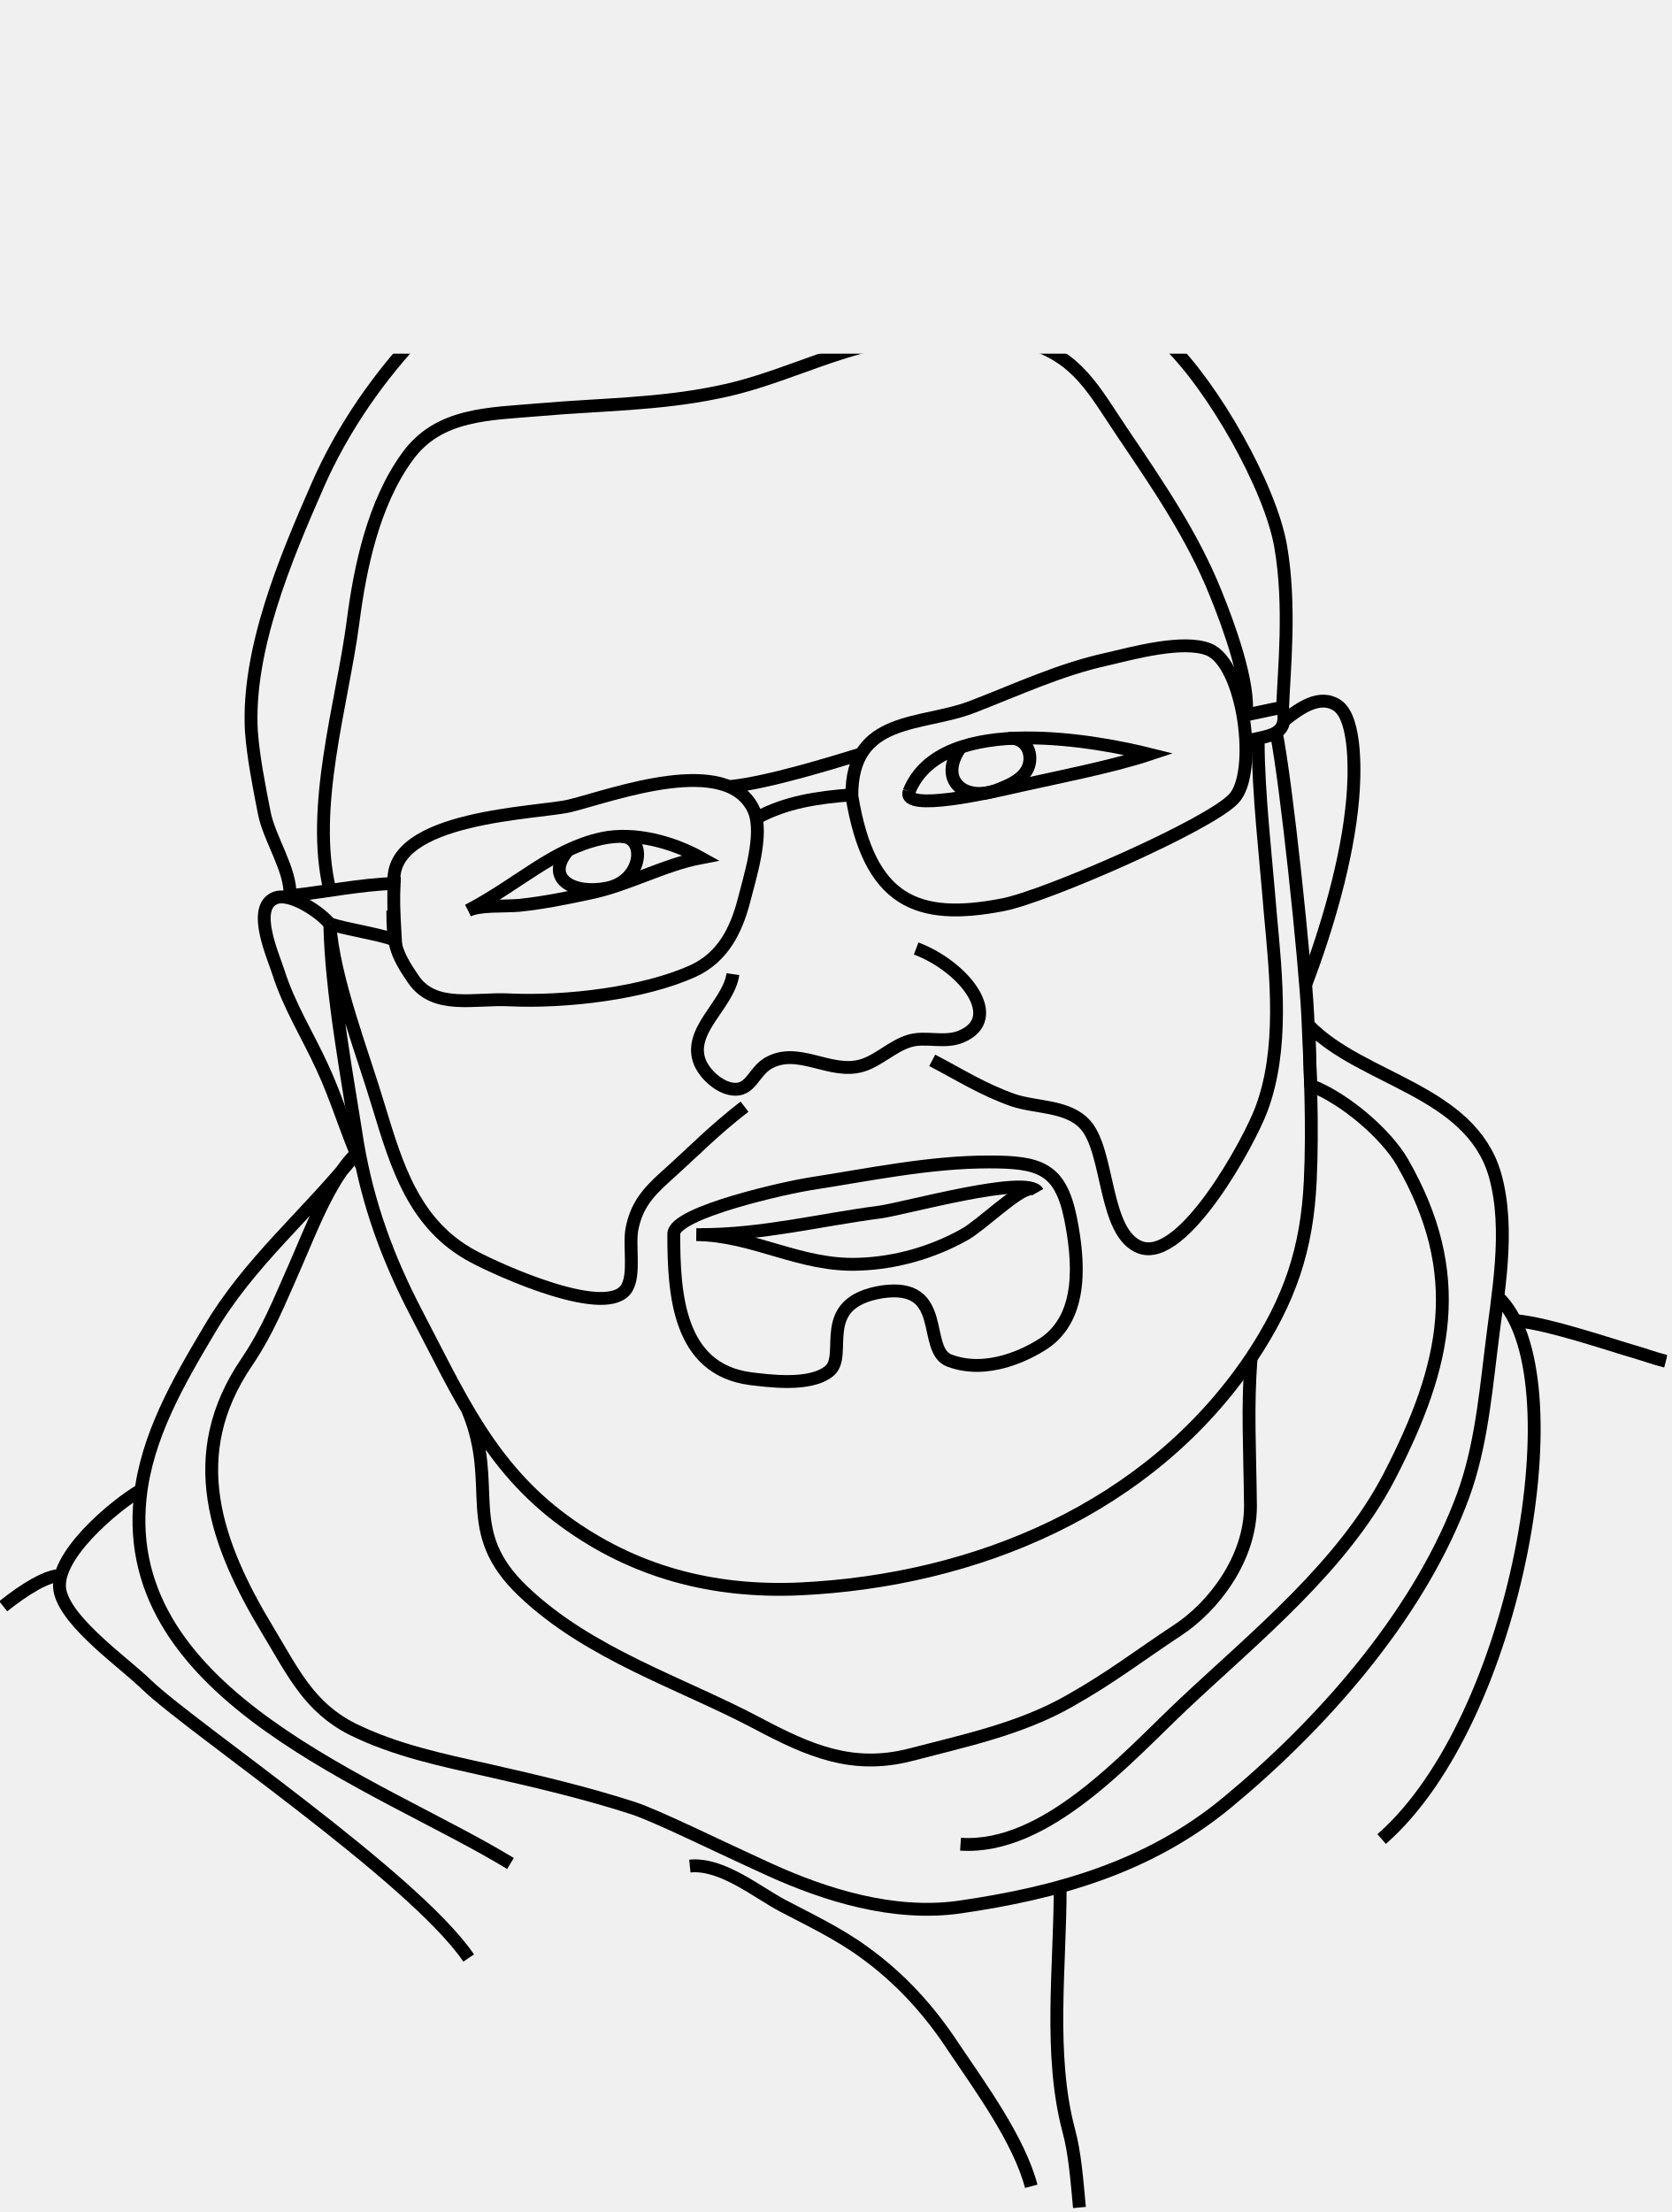
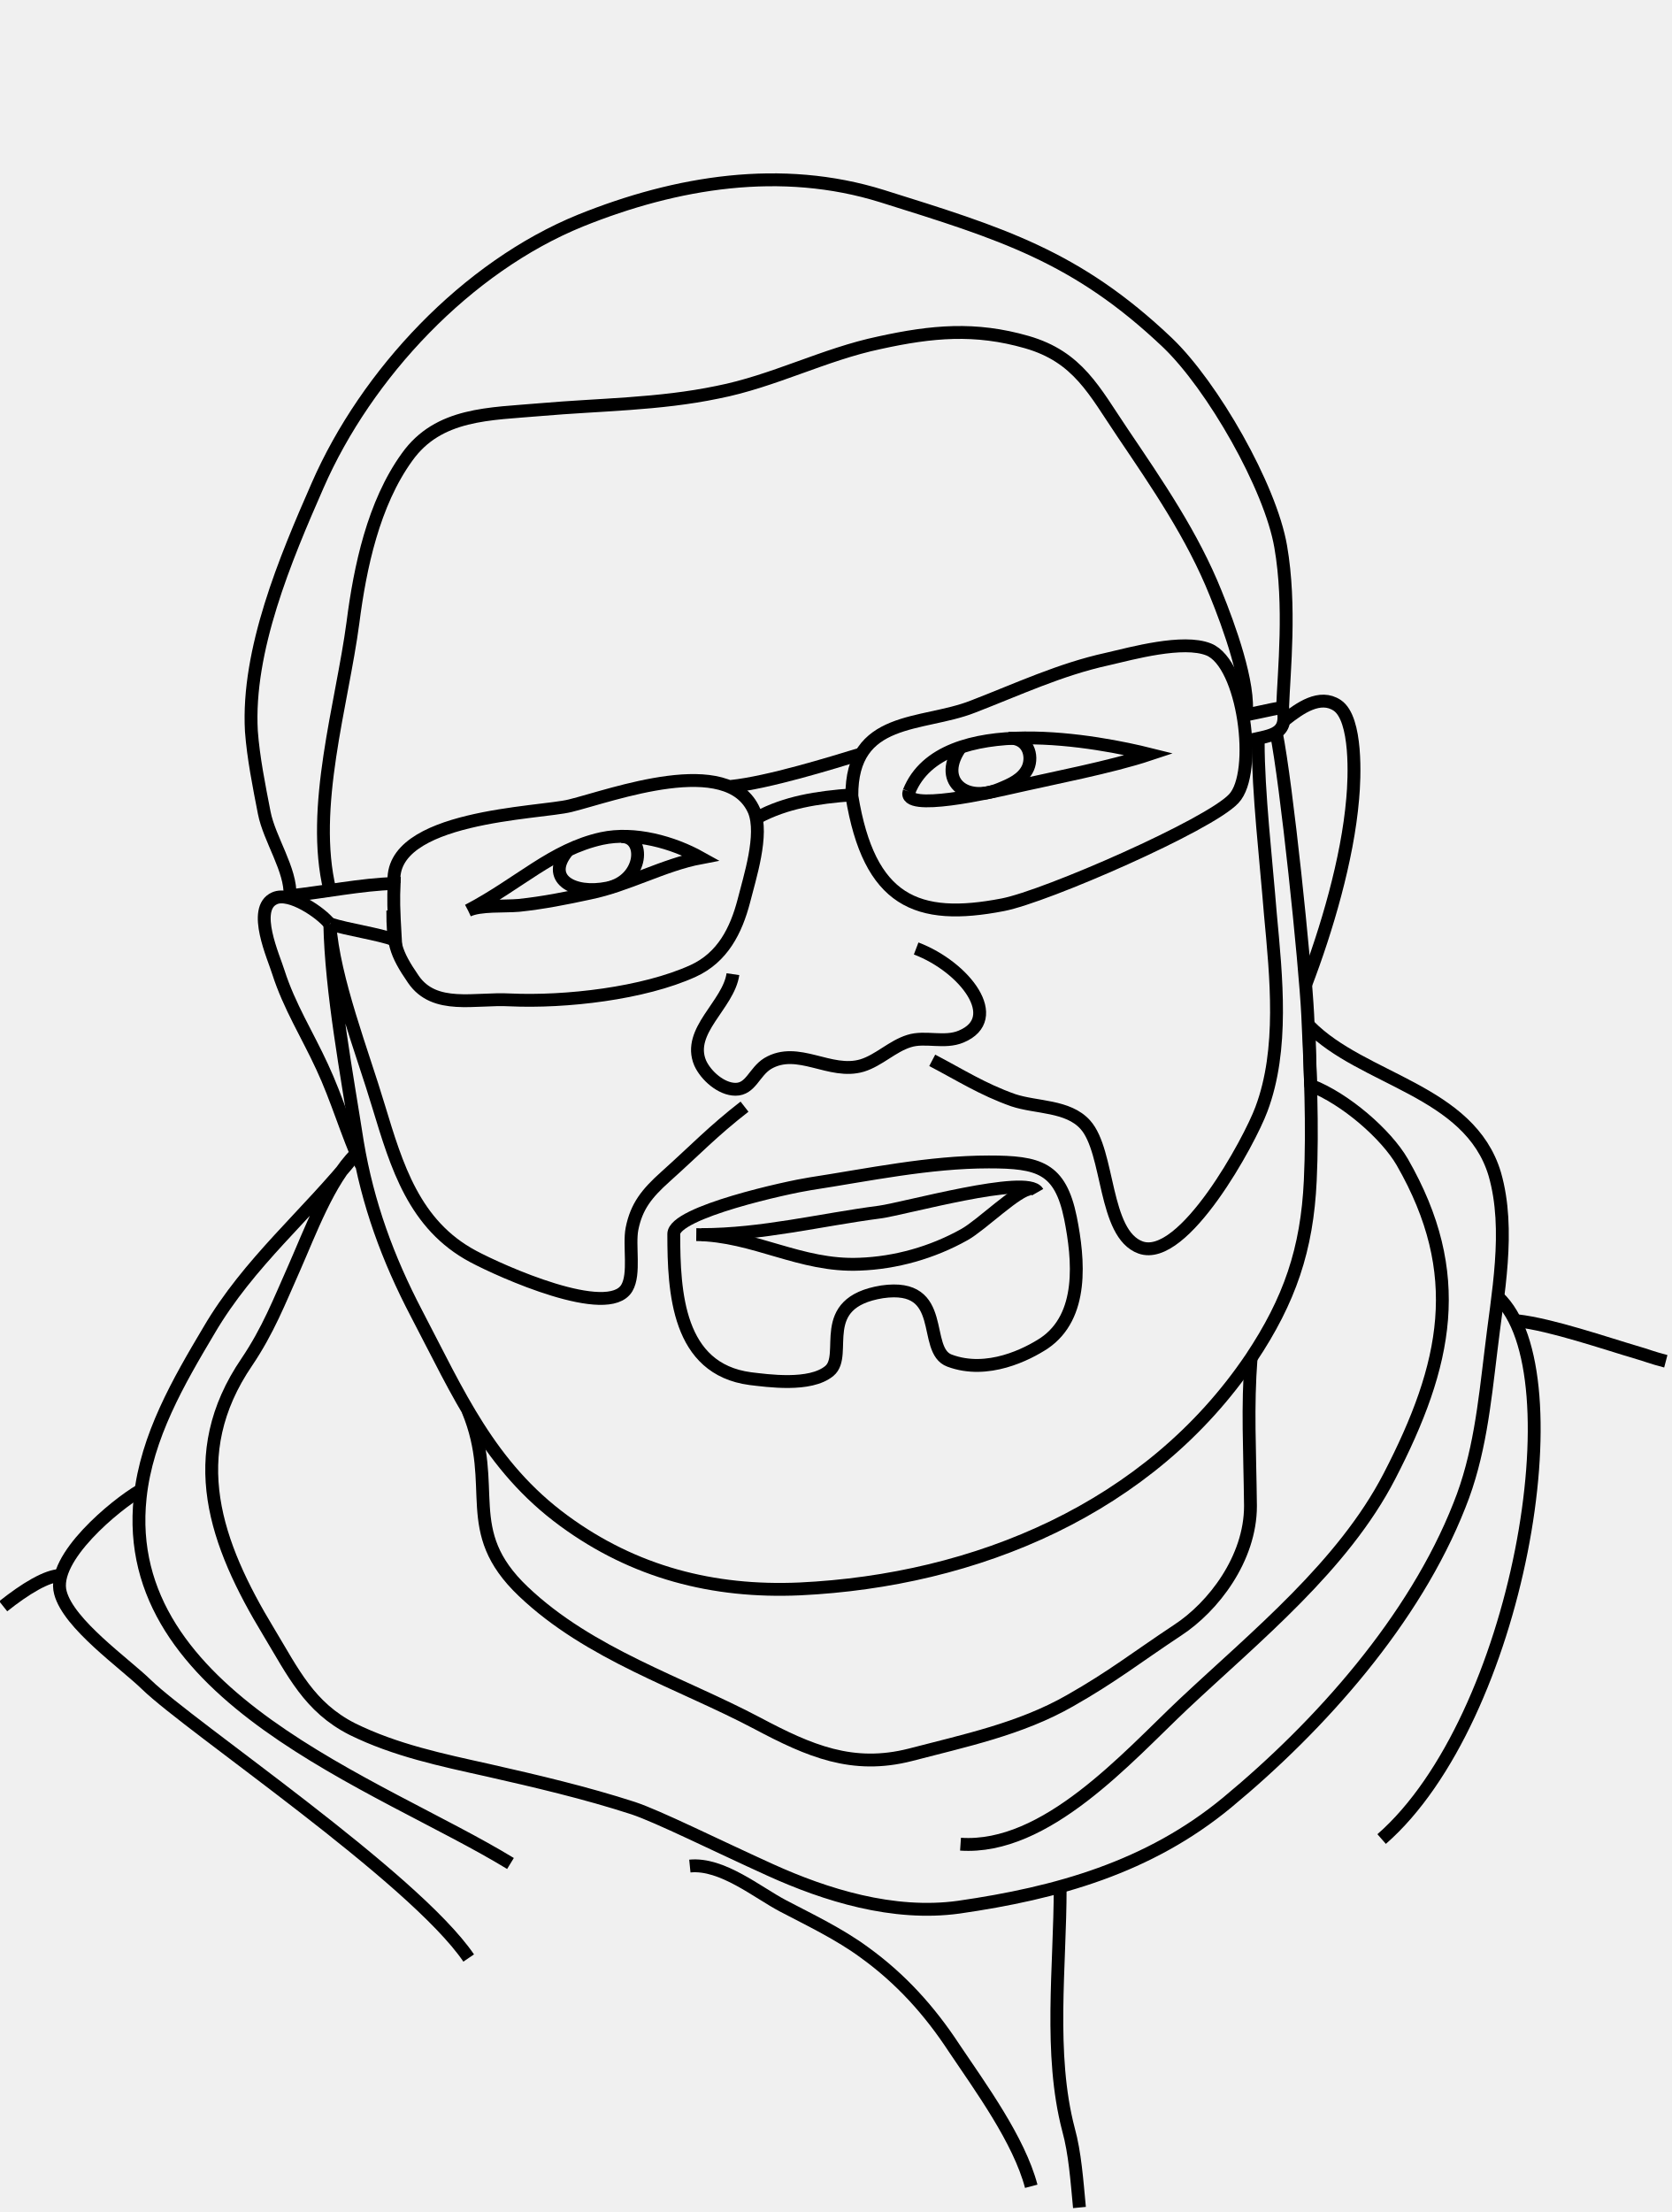
<svg xmlns="http://www.w3.org/2000/svg" id="Layer_1" viewBox="0 0 260 344" enable-background="new 0 0 260 344">
-   <style>.st0{fill:#fff;fill-opacity:0}.st1{filter:url(#Adobe_OpacityMaskFilter)}.st2{fill:#fff}.st3{mask:url(#mask-2_1_)}.st4{fill:none;stroke:#000;stroke-width:2}</style>
+   <style>.st0{fill:#fff;fill-opacity:0}.st1{filter:url(#Adobe_OpacityMaskFilter)}.st2{fill:#fff}.st4{fill:none;stroke:#000;stroke-width:2}</style>
  <g id="Page-2.4-_x28_venue_x2B_photos_x29_">
    <g id="home" transform="translate(-1008 -1511)">
      <g id="speakers" transform="translate(133 1394)">
        <g id="_x34_" transform="translate(875 90)">
          <g id="Mask">
            <path id="path-1_1_" class="st0" d="M0 27h260v344H0z" />
          </g>
          <defs>
            <filter id="Adobe_OpacityMaskFilter" filterUnits="userSpaceOnUse" x="-.2" y="54" width="259.5" height="316.4">
              <feColorMatrix values="1 0 0 0 0 0 1 0 0 0 0 0 1 0 0 0 0 0 1 0" />
            </filter>
          </defs>
          <mask maskUnits="userSpaceOnUse" x="-.2" y="54" width="259.5" height="316.4" id="mask-2_1_">
            <g class="st1">
              <path id="path-1_2_" class="st2" d="M0 27h260v344H0z" />
            </g>
          </mask>
          <g transform="translate(0 28)" id="Page-1" class="st3">
            <path id="Stroke-1" class="st4" d="M45.1 138.3c.2-4-3.2-8.8-4-12.9-.8-4.1-1.7-8.6-2-12.7-.7-12.6 5.3-26.8 10.3-38.2 7.6-17.4 23.2-34 40.9-41.2 14.9-6 31.2-8.7 46.9-3.8 18.5 5.8 30.2 9.3 44.4 22.8 7 6.7 16 22.4 17.6 31.7 1.6 9.2.5 19.4.3 25" />
            <path id="Stroke-3" class="st4" d="M51.3 137.4c-3.1-12.8 1.9-28.8 3.6-41.6 1.1-8.6 3.2-18.5 8.4-25.7 4.9-6.9 12.9-6.7 20.8-7.4 9.2-.8 18.4-.8 27.5-2.7 8.7-1.7 16.6-5.9 25.2-7.7 8.2-1.8 14.9-2.4 22.9-.1 8 2.3 10.5 7.6 14.9 14.1 5.4 8 10.9 16 14.5 25 2 4.9 5.4 14.2 4.7 19" />
            <path id="Stroke-5" class="st4" d="M51.3 142.7c-1.3-1.7-6.2-5.1-8.6-4-3.6 1.6-.1 9.2.6 11.5 1.7 5.3 4.5 9.7 6.8 14.7 2.3 4.9 3.9 10.5 6.1 15.3" />
            <path id="Stroke-7" class="st4" d="M198.5 112.9c1.6 7.9 4.5 35.8 4.9 43.9.4 8.4.8 17.4.4 25.8-.5 10.7-3.2 18.6-9.2 27.6-15.8 23.4-42.8 34.6-70.2 35.9-13.5.6-25.8-2.6-36.7-10.6-11.6-8.5-16.4-19.8-22.9-32.2-4.5-8.6-7.6-17.1-9.2-26.6-1.6-10.3-4.1-23.6-4.3-34 .6 8.6 5.1 20 7.6 28.4 2.8 9.2 5.5 18.4 14.7 23.3 4.3 2.3 21 9.8 23.9 4.9 1.3-2.2.3-6.6.8-9.2.7-3.5 2.3-5.5 5.2-8.1 4.9-4.4 7.3-7 12.3-10.9" />
            <path id="Stroke-9" class="st4" d="M203.1 152.1c3.2-8.4 6.5-19.4 7.3-28.9.3-3.2.7-12.4-2.4-14.5-2.7-1.8-5.8.4-8.2 2.3" />
            <path id="Stroke-11" class="st4" d="M145 163.9c4.4 2.3 7.8 4.5 12.6 6.2 3.6 1.2 8.5.8 11.2 3.8 3.8 4.2 2.8 17 8.6 19.1 6.7 2.4 17-16.6 18.8-21.5 3.5-9.3 2.3-20.6 1.4-30.3-.7-8.7-1.9-18.9-1.9-26.8" />
            <path id="Stroke-13" class="st4" d="M147.7 210.6c5.9 2.2 12.1-1 14.7-2.7 6.2-4.2 5.4-13 4.1-19.5-1.6-7.8-4.9-8.7-12.7-8.7-9.3 0-18.7 2-27.8 3.4-3.3.5-21.2 4.4-21.2 7.8 0 9.1.6 21 11.9 22.5 2.6.3 9.3 1.3 12.3-1.2s-2.3-10.6 8.2-12.3c10.4-1.5 6.1 9.1 10.5 10.7z" />
            <path id="Stroke-15" class="st4" d="M45.1 138.3c4.9-.5 11.3-1.8 16.2-1.9-.1 2.5-.1 3.6.2 8.8-2.8-1-7.3-1.6-10.1-2.5" />
            <path id="Stroke-17" class="st4" d="M113.7 121.3c5.8-.6 15.5-3.6 20.4-5.1" />
            <path id="Stroke-19" class="st4" d="M109.1 191c9.4 0 18.5-2.3 27.7-3.5 3.8-.5 23-5.9 24.6-3.1" />
            <path id="Stroke-21" class="st4" d="M117.9 126.1c4.3-2.3 9.1-3.1 14.7-3.5" />
            <path id="Stroke-23" class="st4" d="M108.3 191c9 .1 16.2 5 25.4 4.6 5.6-.2 11.3-1.8 16.3-4.6 2.7-1.5 8.3-7.1 10.3-7.1" />
            <path id="Stroke-25" class="st4" d="M61.1 140.6c0 4.9.3 6.5 3.2 10.7 3.3 4.8 9.6 2.9 15 3.2 8.7.4 20.8-1 28.5-4.5 4.6-2.1 6.7-6.3 7.9-10.9.9-3.6 3.1-10.3 1.6-14-4-9.2-22.1-2.4-28.6-.8-4.7 1.2-28.4 1.5-27.4 12.1" />
            <path id="Stroke-27" class="st4" d="M72.8 140.6c8-4.2 13.1-9.5 20.8-11.2 5.1-1.1 11.1.6 15.4 3-5.8 1.1-11.4 4.3-17.3 5.5-3.7.8-7.2 1.5-11 1.9-2.3.2-6-.1-7.9.8" />
            <path id="Stroke-29" class="st4" d="M141.4 122.1c5.1-12.7 30.2-7.6 37.4-5.8-6 2-15 3.7-22 5.3-2.3.5-16.5 3.8-15.4.5" />
            <path id="Stroke-31" class="st4" d="M193.5 110.2c0 .1 4.3-.9 6-1.2 1.1 4.7-2.4 4.3-5.7 5.3" />
            <path id="Stroke-33" class="st4" d="M88.3 131.3c-3.6 4.3.8 6.9 6.2 5.8 5.6-1.2 6-8.1 2.1-8" />
            <path id="Stroke-35" class="st4" d="M149.5 115.1c-3.8 5.2.6 8.9 6 6.6 1.7-.7 3.6-1.5 4.4-3.3.8-1.9 0-4.7-3-4.6" />
            <path id="Stroke-37" class="st4" d="M132.5 122.8c-.1-12.6 10.9-10.8 18.8-13.9 7-2.7 13.6-5.8 20.9-7.4 3.9-.9 11.8-3.1 15.8-1.5 5.5 2.2 7.7 19.2 3.9 23.2-3.8 4.1-29.2 15.2-35.9 16.5-13.4 2.6-20.8-.5-23.5-16.9" />
            <path id="Stroke-39" class="st4" d="M72.8 218.4c4.9 11.9-1.4 18.6 8.6 28.1 10.3 9.8 24.5 14.2 36.4 20.5 8.1 4.3 14.8 7.2 23.8 4.9 8.4-2.2 17.1-4 24.8-8.4 6.7-3.8 10.3-6.7 16.8-11 5.5-3.6 11.3-11.1 11.3-19.3-.1-9.1-.5-15.2.1-23.1" />
            <path id="Stroke-41" class="st4" d="M149.4 285.8c13.3.9 25.9-13.5 34.7-21.8 11.3-10.6 24.8-21.5 32-35.4 9-17.4 12-31.5 2-48.9-2.5-4.3-8.8-9.8-14.2-11.9-.1.5-.3-9.8-.3-9.3 8.3 8.5 25 10 28.9 23.1 2.5 8.7.4 18.8-.6 27.5-1 8.2-1.8 16.3-4.9 24-7 17.8-21.6 34.2-36.1 46.2-12.2 10.1-26.5 14.1-41.8 16.3-10.2 1.4-20.7-1.9-29.3-5.8s-17.4-8.3-21.3-9.6c-7.4-2.4-15.1-4.2-22.6-5.9-7.2-1.6-14.4-3.1-21.1-6.4-6.7-3.4-9.2-8.8-13-15.1-8.3-13.7-13.3-27.5-3.4-42 3.3-4.9 5-9.3 7.4-14.7 2.3-5.2 5.4-13.6 9.5-17.6-7.5 9.4-16.6 16.8-22.8 27.4-4.7 7.9-9.7 16.5-10.7 26-3.3 31 37.1 44.4 57.6 56.9" />
            <path id="Stroke-43" class="st4" d="M233 200.7c12.5 11.6 3.2 65.7-18.1 84.3" />
            <path id="Stroke-45" class="st4" d="M21.8 230.8C18 233 7.9 241.3 9.4 246.7c1.3 4.9 9.9 10.9 13.4 14.3 6.8 6.6 41.5 29.9 50.1 42.5" />
            <path id="Stroke-47" class="st4" d="M236 204.4c5.3.6 13.7 3.5 18.8 5 1.1.3 2 .7 4.3 1.3" />
            <path id="Stroke-49" class="st4" d="M9.5 244c-2.2 0-5.6 2.1-9 4.8" />
            <path id="Stroke-51" class="st4" d="M114 150.5c-.7 4.8-7.2 8.8-5.1 13.8.9 2 3.3 4.1 5.5 4.1 2.4 0 2.9-2.7 5-4 4.7-2.8 9.7 1.8 14.7.3 2.6-.8 4.7-3 7.3-3.8 2.5-.8 5.5.4 8.1-.7 6.7-2.8.6-10.8-7-13.7" />
            <path id="Stroke-53" class="st4" d="M107.3 289.2c5-.5 10.5 4.1 14.5 6.2 4.2 2.2 8.8 4.4 12.6 7.2 5.7 4.1 10.2 9.1 14 14.9 4.1 6.1 10.1 14.3 12 21.5" />
            <path id="Stroke-55" class="st4" d="M164.9 292.6c0 12.2-1.8 25.8 1.3 37.6 1 3.6 1.3 7.9 1.7 12.1" />
          </g>
        </g>
      </g>
    </g>
  </g>
</svg>
